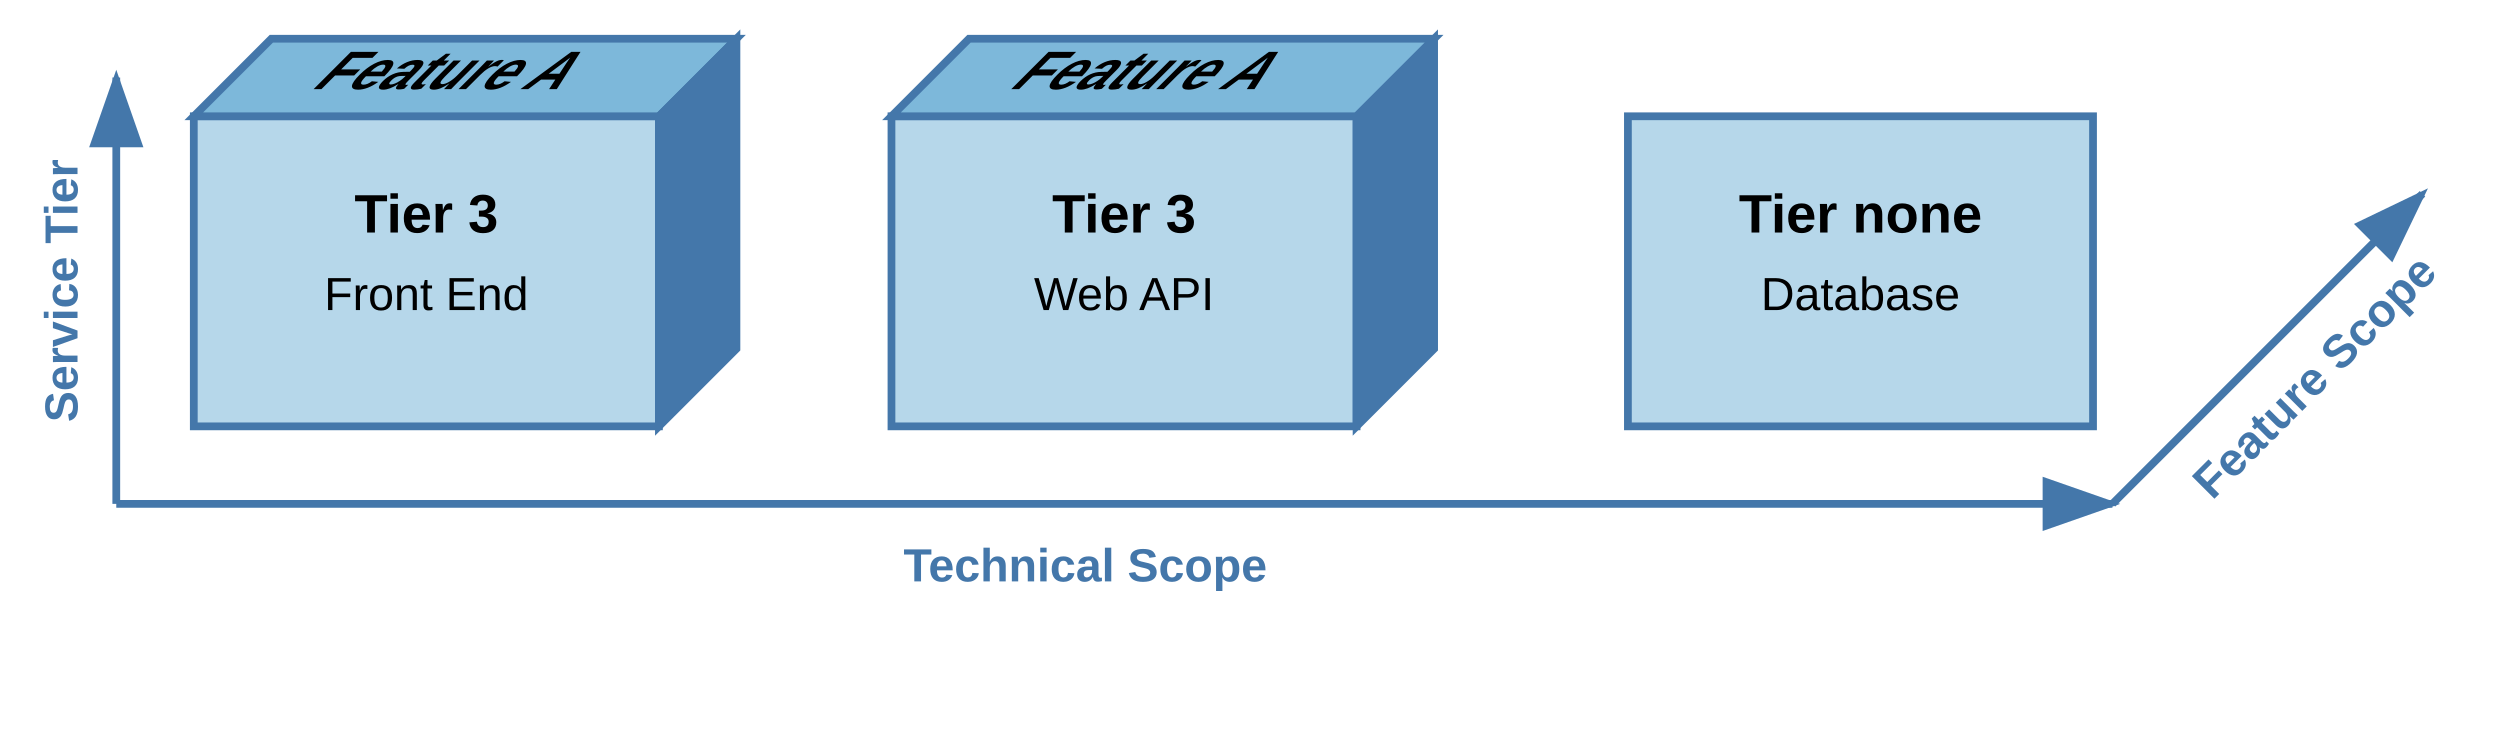
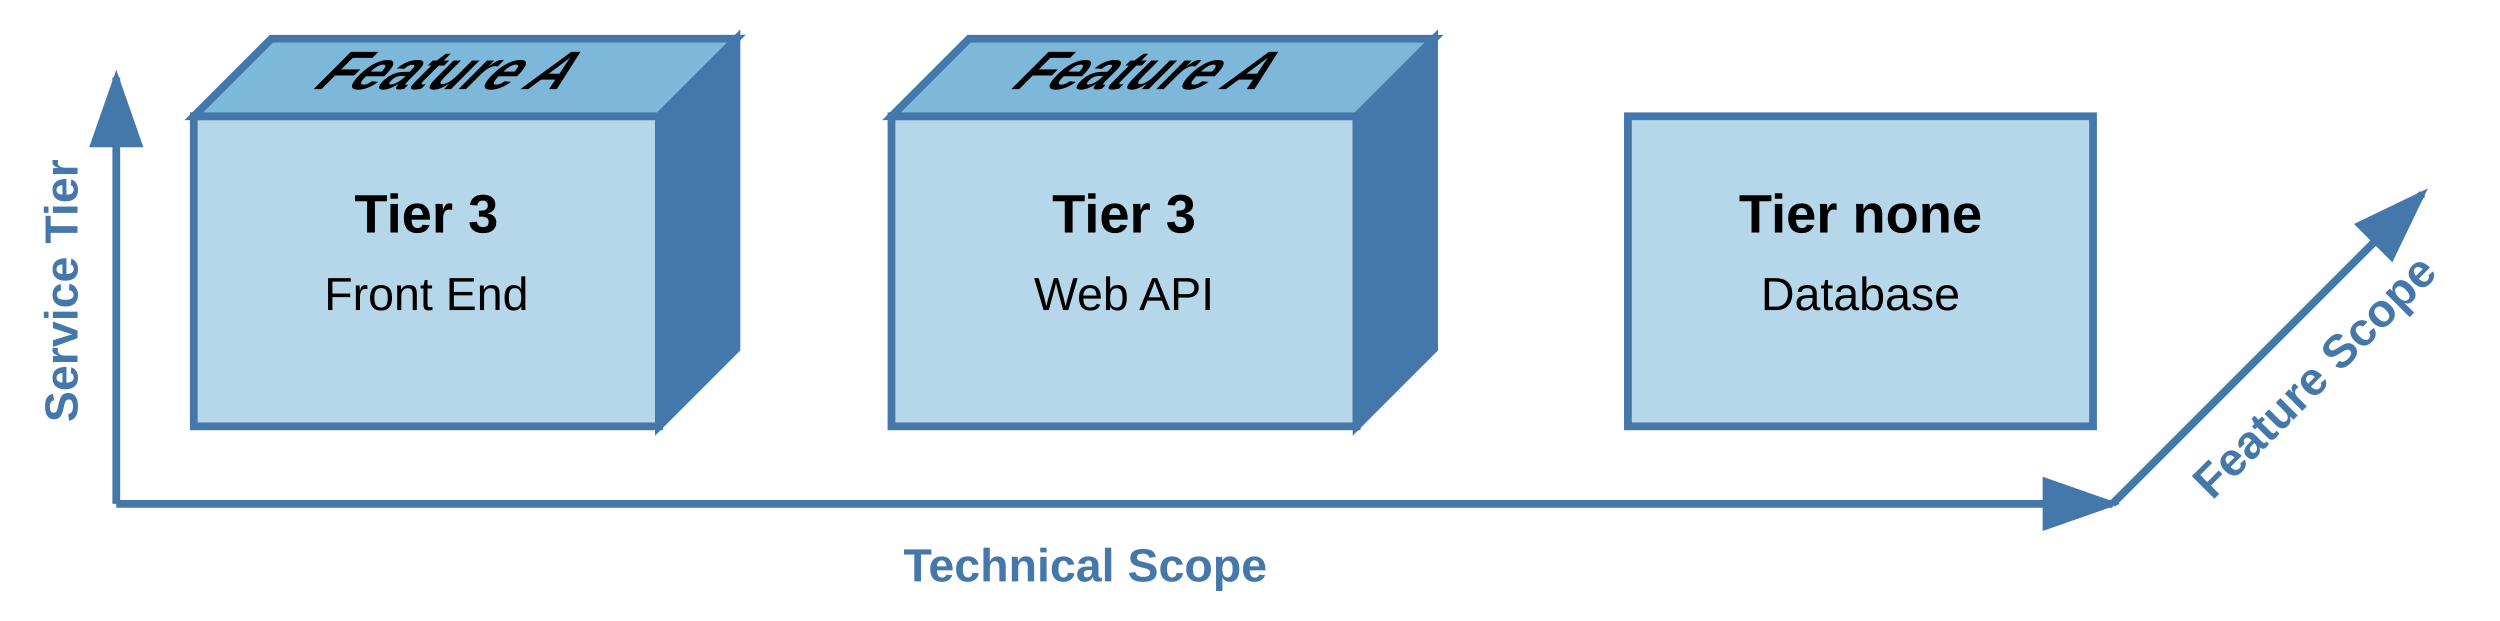
- <svg xmlns="http://www.w3.org/2000/svg" width="645" height="190" viewBox="0 0 645 190">
+ <svg xmlns="http://www.w3.org/2000/svg" width="645" height="160" viewBox="0 0 645 160">
  <defs>
    <style>
      .box-face { fill: #b6d7ea; stroke: #4477aa; stroke-width: 2; }
      .box-top { fill: #7db8da; stroke: #4477aa; stroke-width: 2; }
      .box-right { fill: #4477aaff; stroke: #4477aa; stroke-width: 2; }
      .box-text { font-family: Arial, sans-serif; font-size: 14px; font-weight: bold; text-anchor: middle; fill: #000; }
      .box-text-small { font-family: Arial, sans-serif; font-size: 12px; text-anchor: middle; fill: #000; }
      .axis-label { font-family: Arial, sans-serif; font-size: 12px; font-weight: bold; fill: #4477aa; }
      .axis-arrow { stroke: #4477aa; stroke-width: 2; fill: none; marker-end: url(#arrowhead); }
    </style>
    <defs>
      <marker id="arrowhead" markerWidth="10" markerHeight="7" refX="9" refY="3.5" orient="auto">
        <polygon points="0 0, 10 3.5, 0 7" fill="#4477aa" />
      </marker>
    </defs>
  </defs>
  <g>
    <rect x="50" y="30" width="120" height="80" class="box-face" />
    <polygon points="50,30 70,10 190,10 170,30" class="box-top" />
    <polygon points="170,30 190,10 190,90 170,110" class="box-right" />
    <text x="110" y="60" class="box-text">Tier 3</text>
    <text x="110" y="80" class="box-text-small">Front End</text>
    <text x="110" y="23" class="box-text" transform="skewX(-45) translate(25,0)">Feature A</text>
  </g>
  <g>
    <rect x="230" y="30" width="120" height="80" class="box-face" />
    <polygon points="230,30 250,10 370,10 350,30" class="box-top" />
    <polygon points="350,30 370,10 370,90 350,110" class="box-right" />
    <text x="290" y="60" class="box-text">Tier 3</text>
    <text x="290" y="80" class="box-text-small">Web API</text>
    <text x="290" y="23" class="box-text" transform="skewX(-45) translate(25,0)">Feature A</text>
  </g>
  <g>
    <rect x="420" y="30" width="120" height="80" class="box-face" />
    <text x="480" y="60" class="box-text">Tier none</text>
    <text x="480" y="80" class="box-text-small">Database</text>
  </g>
  <line x1="30" y1="130" x2="545" y2="130" class="axis-arrow" />
  <text x="280" y="150" class="axis-label" text-anchor="middle">Technical Scope</text>
  <line x1="30" y1="130" x2="30" y2="20" class="axis-arrow" />
  <text x="20" y="75" class="axis-label" text-anchor="middle" transform="rotate(-90, 20, 75)">Service Tier</text>
  <line x1="545" y1="130" x2="625" y2="50" class="axis-arrow" />
  <text x="600" y="100" class="axis-label" text-anchor="middle" transform="rotate(-45, 600, 100)">Feature Scope</text>
</svg>
